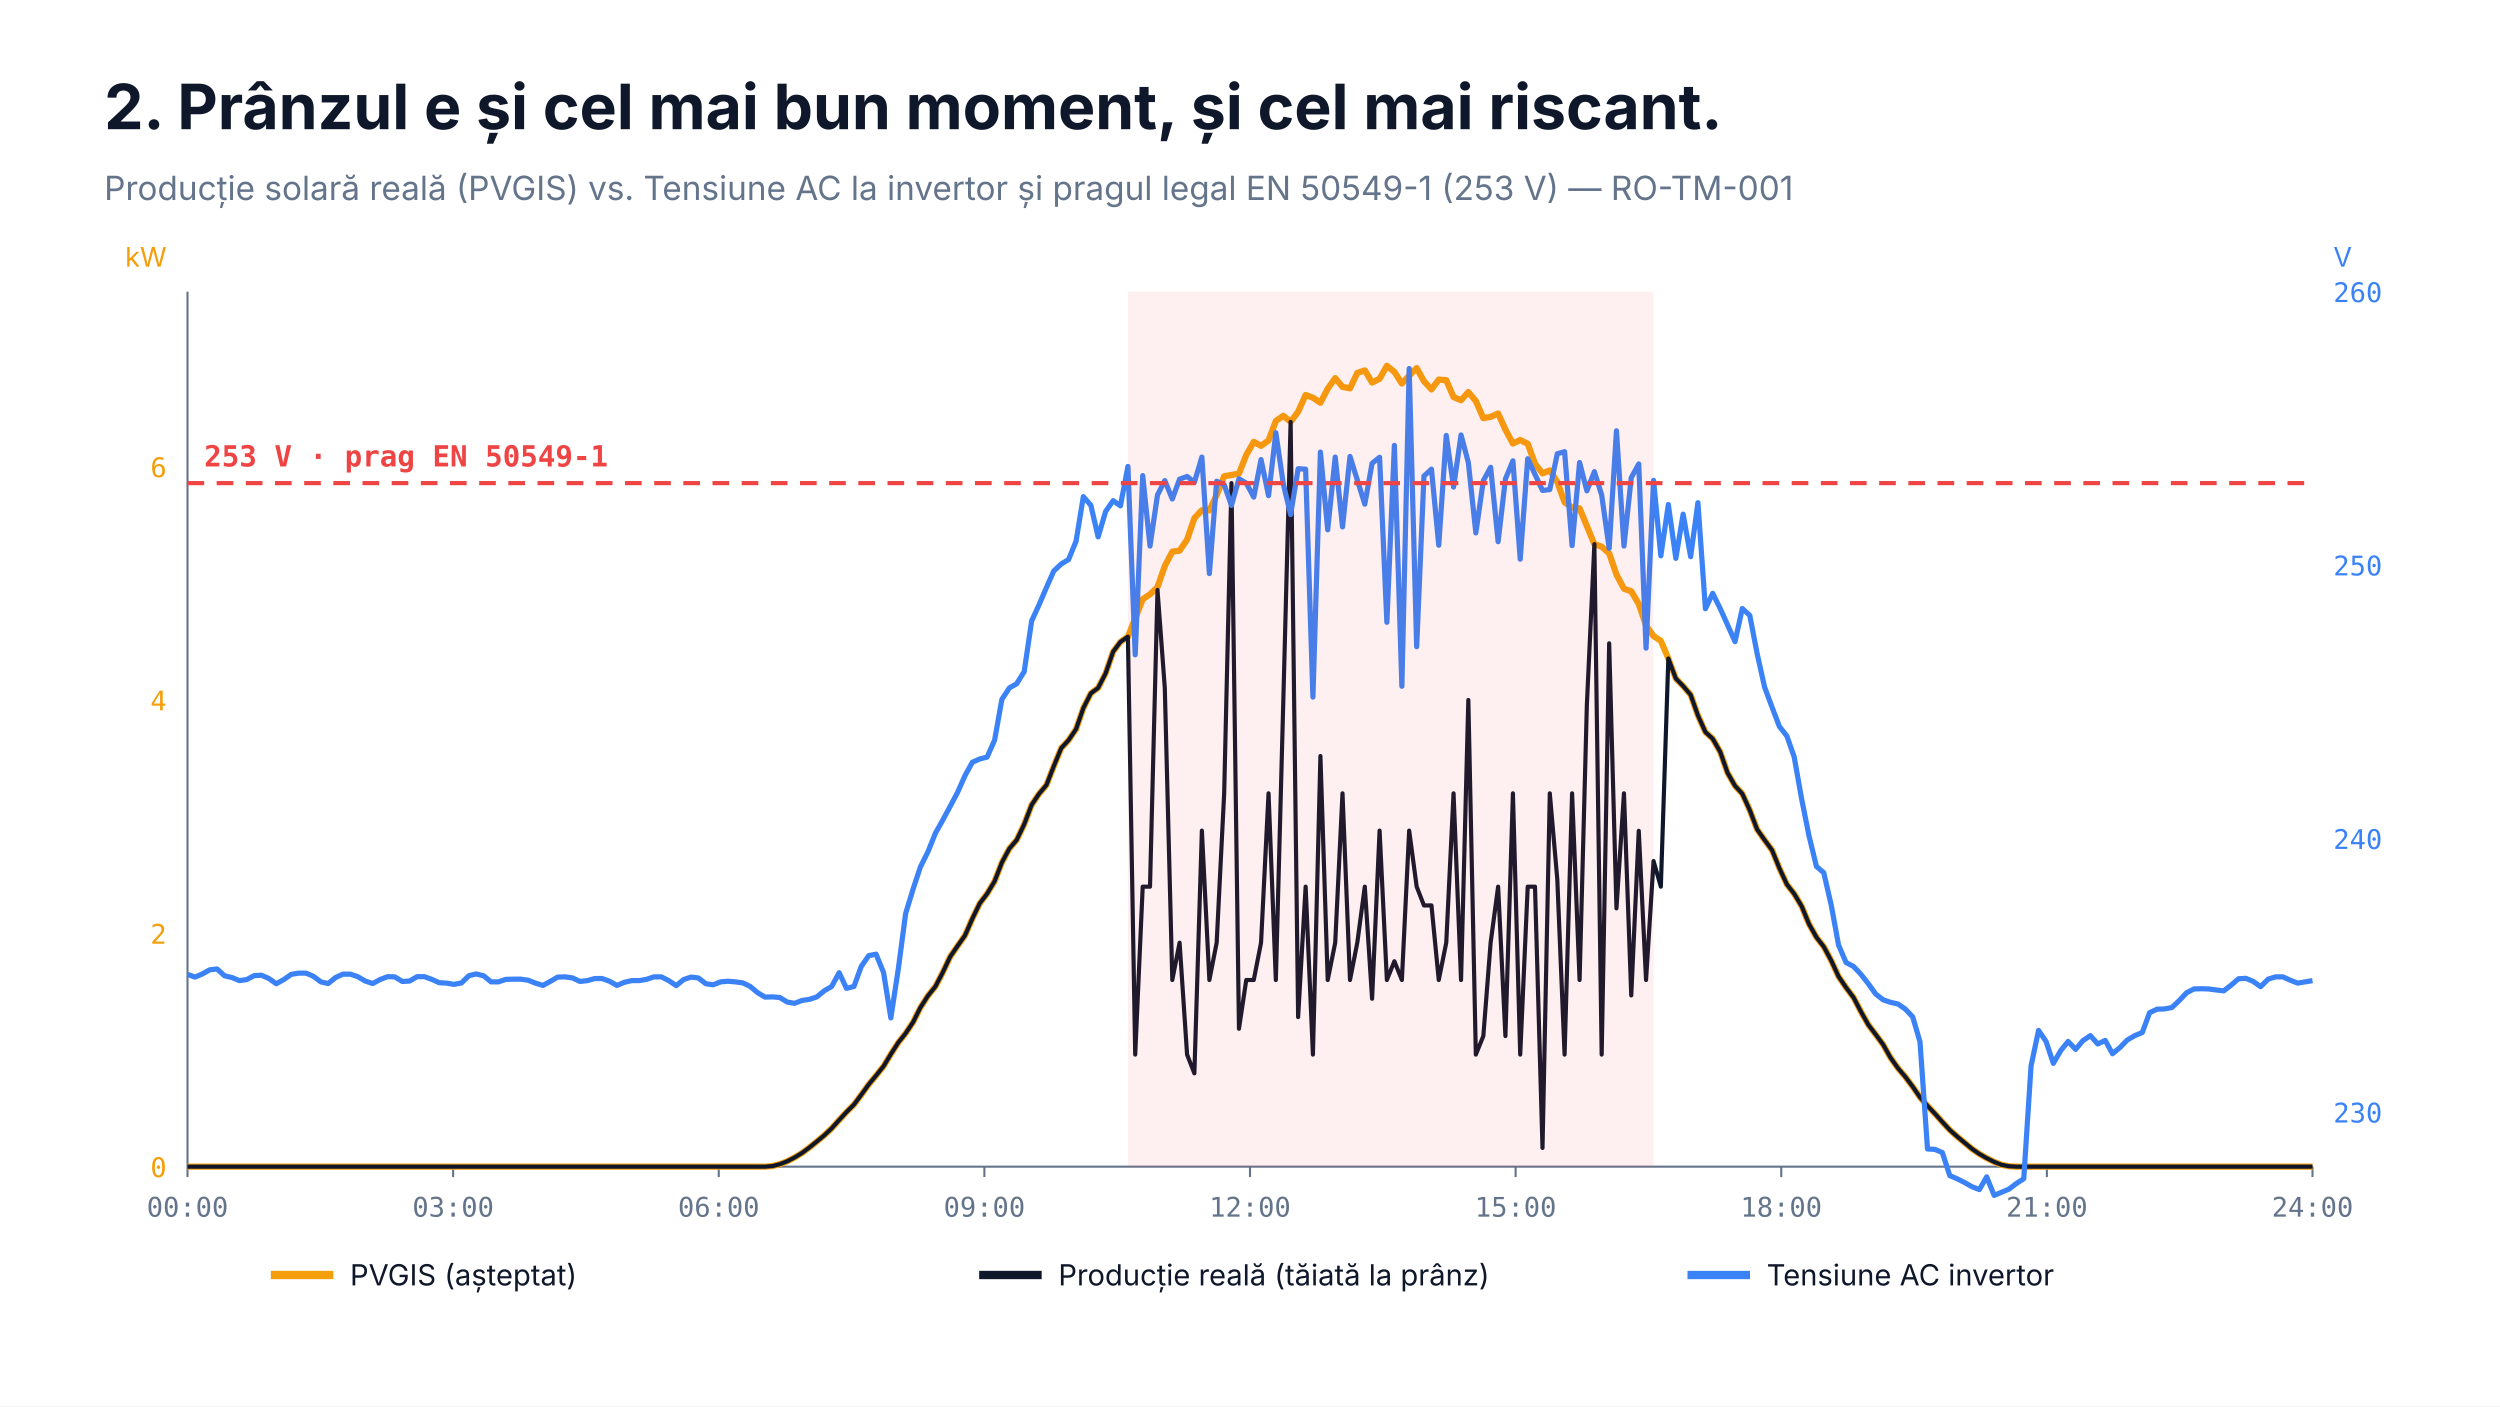
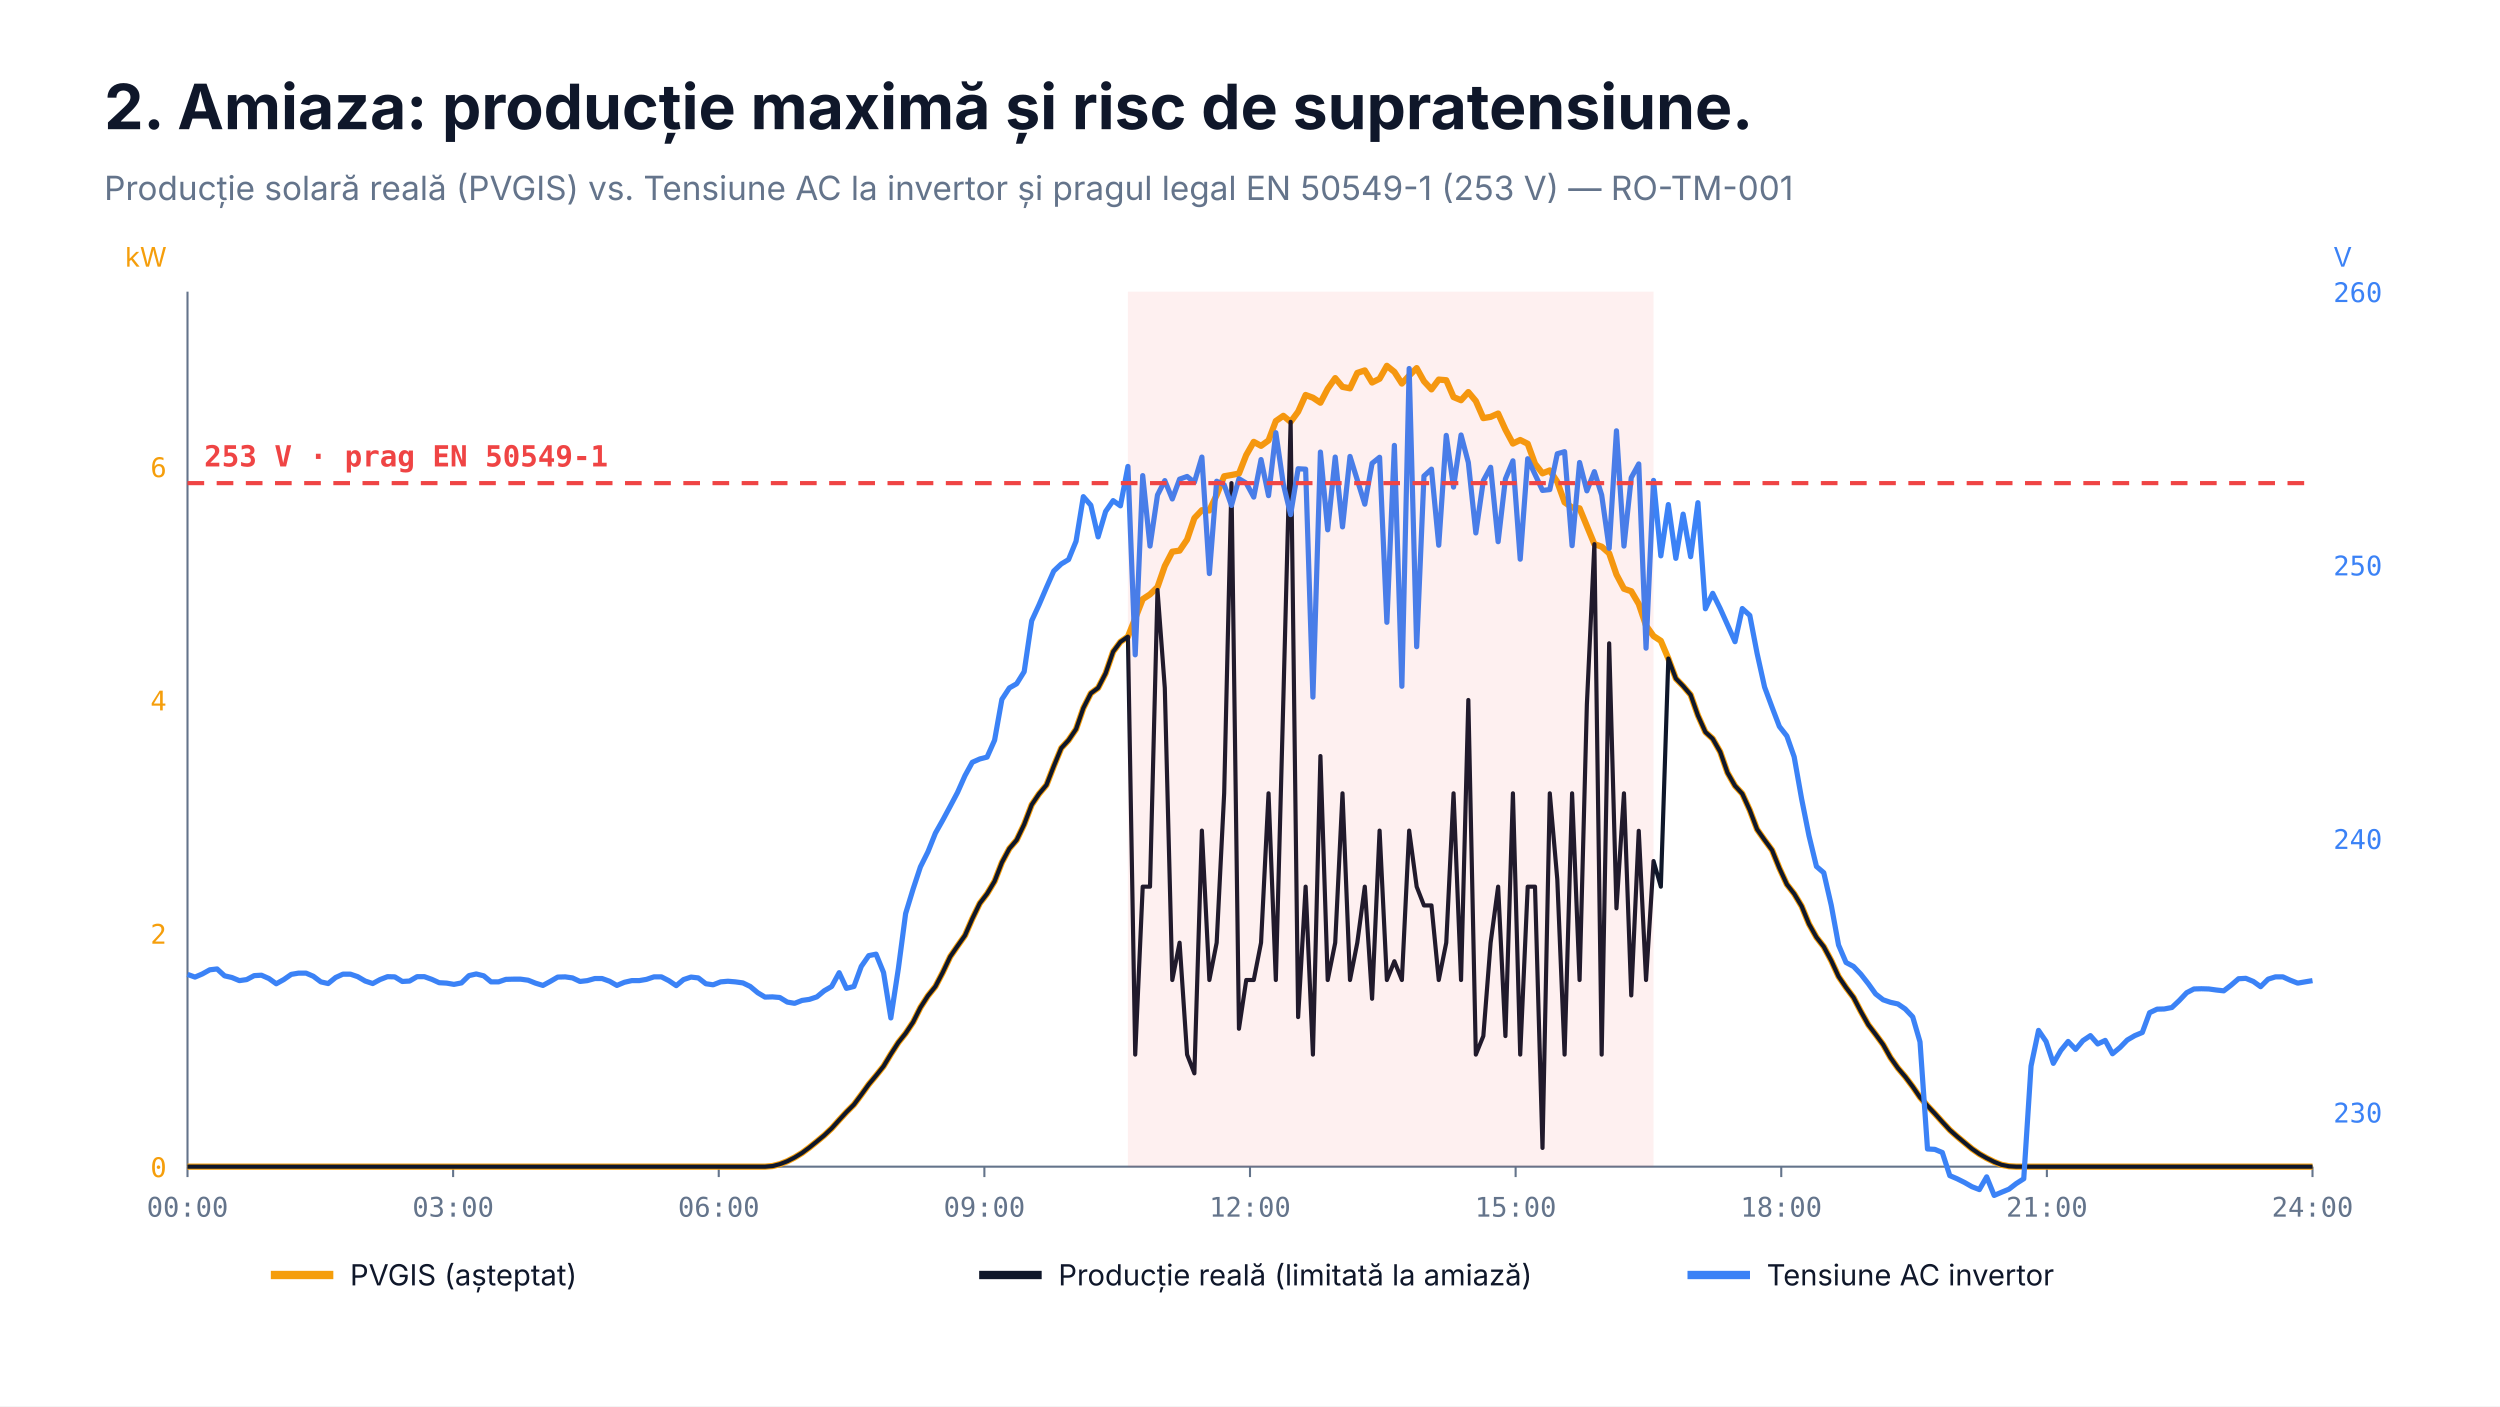
<svg xmlns="http://www.w3.org/2000/svg" width="1200" height="675" viewBox="0 0 1200 675">
  <rect width="1200" height="675" fill="#ffffff" />
-   <text x="50.0" y="62.0" font-family="Inter, Arial, sans-serif" font-size="30" fill="#0f172a" text-anchor="start" font-weight="700">2. Prânzul e și cel mai bun moment, și cel mai riscant.</text>
+   <text x="50.0" y="62.0" font-family="Inter, Arial, sans-serif" font-size="30" fill="#0f172a" text-anchor="start" font-weight="700">2. Amiaza: producție maximă și risc de supratensiune.</text>
  <text x="50.0" y="96.0" font-family="Inter, Arial, sans-serif" font-size="16" fill="#64748b" text-anchor="start" font-weight="400">Producție solară reală (PVGIS) vs. Tensiune AC la invertor și pragul legal EN 50549-1 (253 V) — RO-TM-001</text>
  <line x1="90.0" y1="560.0" x2="1110.0" y2="560.0" stroke="#64748b" stroke-width="1" />
  <line x1="90.0" y1="140.0" x2="90.0" y2="560.0" stroke="#64748b" stroke-width="1" />
  <line x1="90.0" y1="560.0" x2="90.0" y2="565.0" stroke="#64748b" stroke-width="1" />
  <text x="90.0" y="584.0" font-family="'JetBrains Mono', Menlo, monospace" font-size="13" fill="#64748b" text-anchor="middle" font-weight="400">00:00</text>
  <line x1="217.5" y1="560.0" x2="217.5" y2="565.0" stroke="#64748b" stroke-width="1" />
  <text x="217.5" y="584.0" font-family="'JetBrains Mono', Menlo, monospace" font-size="13" fill="#64748b" text-anchor="middle" font-weight="400">03:00</text>
  <line x1="345.0" y1="560.0" x2="345.0" y2="565.0" stroke="#64748b" stroke-width="1" />
  <text x="345.0" y="584.0" font-family="'JetBrains Mono', Menlo, monospace" font-size="13" fill="#64748b" text-anchor="middle" font-weight="400">06:00</text>
  <line x1="472.5" y1="560.0" x2="472.5" y2="565.0" stroke="#64748b" stroke-width="1" />
  <text x="472.5" y="584.0" font-family="'JetBrains Mono', Menlo, monospace" font-size="13" fill="#64748b" text-anchor="middle" font-weight="400">09:00</text>
  <line x1="600.0" y1="560.0" x2="600.0" y2="565.0" stroke="#64748b" stroke-width="1" />
  <text x="600.0" y="584.0" font-family="'JetBrains Mono', Menlo, monospace" font-size="13" fill="#64748b" text-anchor="middle" font-weight="400">12:00</text>
  <line x1="727.5" y1="560.0" x2="727.5" y2="565.0" stroke="#64748b" stroke-width="1" />
  <text x="727.5" y="584.0" font-family="'JetBrains Mono', Menlo, monospace" font-size="13" fill="#64748b" text-anchor="middle" font-weight="400">15:00</text>
  <line x1="855.0" y1="560.0" x2="855.0" y2="565.0" stroke="#64748b" stroke-width="1" />
  <text x="855.0" y="584.0" font-family="'JetBrains Mono', Menlo, monospace" font-size="13" fill="#64748b" text-anchor="middle" font-weight="400">18:00</text>
  <line x1="982.5" y1="560.0" x2="982.5" y2="565.0" stroke="#64748b" stroke-width="1" />
  <text x="982.5" y="584.0" font-family="'JetBrains Mono', Menlo, monospace" font-size="13" fill="#64748b" text-anchor="middle" font-weight="400">21:00</text>
  <line x1="1110.0" y1="560.0" x2="1110.0" y2="565.0" stroke="#64748b" stroke-width="1" />
  <text x="1110.0" y="584.0" font-family="'JetBrains Mono', Menlo, monospace" font-size="13" fill="#64748b" text-anchor="middle" font-weight="400">24:00</text>
  <text x="80.0" y="565.0" font-family="'JetBrains Mono', Menlo, monospace" font-size="13" fill="#f59e0b" text-anchor="end" font-weight="400">0</text>
  <text x="80.0" y="453.0" font-family="'JetBrains Mono', Menlo, monospace" font-size="13" fill="#f59e0b" text-anchor="end" font-weight="400">2</text>
  <text x="80.0" y="341.0" font-family="'JetBrains Mono', Menlo, monospace" font-size="13" fill="#f59e0b" text-anchor="end" font-weight="400">4</text>
  <text x="80.0" y="229.0" font-family="'JetBrains Mono', Menlo, monospace" font-size="13" fill="#f59e0b" text-anchor="end" font-weight="400">6</text>
  <text x="1120.0" y="538.8" font-family="'JetBrains Mono', Menlo, monospace" font-size="13" fill="#3b82f6" text-anchor="start" font-weight="400">230</text>
  <text x="1120.0" y="407.5" font-family="'JetBrains Mono', Menlo, monospace" font-size="13" fill="#3b82f6" text-anchor="start" font-weight="400">240</text>
  <text x="1120.0" y="276.2" font-family="'JetBrains Mono', Menlo, monospace" font-size="13" fill="#3b82f6" text-anchor="start" font-weight="400">250</text>
  <text x="1120.0" y="145.0" font-family="'JetBrains Mono', Menlo, monospace" font-size="13" fill="#3b82f6" text-anchor="start" font-weight="400">260</text>
  <text x="80.0" y="128.0" font-family="Inter, Arial, sans-serif" font-size="13" fill="#f59e0b" text-anchor="end" font-weight="400">kW</text>
  <text x="1120.0" y="128.0" font-family="Inter, Arial, sans-serif" font-size="13" fill="#3b82f6" text-anchor="start" font-weight="400">V</text>
  <polyline points="90.0,560.0 93.6,560.0 97.1,560.0 100.7,560.0 104.2,560.0 107.8,560.0 111.3,560.0 114.9,560.0 118.4,560.0 122.0,560.0 125.5,560.0 129.1,560.0 132.6,560.0 136.2,560.0 139.8,560.0 143.3,560.0 146.9,560.0 150.4,560.0 154.0,560.0 157.5,560.0 161.1,560.0 164.6,560.0 168.2,560.0 171.7,560.0 175.3,560.0 178.9,560.0 182.4,560.0 186.0,560.0 189.5,560.0 193.1,560.0 196.6,560.0 200.2,560.0 203.7,560.0 207.3,560.0 210.8,560.0 214.4,560.0 217.9,560.0 221.5,560.0 225.1,560.0 228.6,560.0 232.2,560.0 235.7,560.0 239.3,560.0 242.8,560.0 246.4,560.0 249.9,560.0 253.5,560.0 257.0,560.0 260.6,560.0 264.1,560.0 267.7,560.0 271.3,560.0 274.8,560.0 278.4,560.0 281.9,560.0 285.5,560.0 289.0,560.0 292.6,560.0 296.1,560.0 299.7,560.0 303.2,560.0 306.8,560.0 310.3,560.0 313.9,560.0 317.5,560.0 321.0,560.0 324.6,560.0 328.1,560.0 331.7,560.0 335.2,560.0 338.8,560.0 342.3,560.0 345.9,560.0 349.4,560.0 353.0,560.0 356.6,560.0 360.1,560.0 363.7,560.0 367.2,560.0 370.8,559.7 374.3,558.8 377.9,557.4 381.4,555.6 385.0,553.4 388.5,550.8 392.1,547.9 395.6,545.0 399.2,541.6 402.8,537.6 406.3,533.8 409.9,530.2 413.4,525.5 417.0,520.5 420.5,516.3 424.1,511.8 427.6,506.0 431.2,500.4 434.7,496.0 438.3,490.6 441.8,483.6 445.4,478.0 449.0,473.5 452.5,466.8 456.1,459.2 459.6,454.1 463.2,449.0 466.7,441.0 470.3,433.6 473.8,429.0 477.4,423.0 480.9,414.0 484.5,407.3 488.0,403.2 491.6,395.7 495.2,386.3 498.7,381.1 502.3,376.8 505.8,367.8 509.4,359.1 512.9,355.3 516.5,350.0 520.0,339.9 523.6,332.8 527.1,330.2 530.7,323.2 534.3,312.8 537.8,308.1 541.4,305.6 544.9,296.8 548.5,287.6 552.0,285.3 555.6,281.8 559.1,271.7 562.7,264.8 566.2,264.3 569.8,259.0 573.3,248.7 576.9,244.9 580.5,245.0 584.0,237.6 587.6,228.6 591.1,228.0 594.7,227.3 598.2,218.4 601.8,212.1 605.3,214.0 608.9,211.4 612.4,202.1 616.0,199.6 619.5,202.5 623.1,197.6 626.7,189.6 630.2,190.9 633.8,193.3 637.3,186.6 640.9,181.5 644.4,185.7 648.0,186.4 651.5,179.0 655.1,177.8 658.6,183.6 662.2,181.8 665.7,175.6 669.3,178.5 672.9,184.1 676.4,180.3 680.0,176.7 683.5,183.0 687.1,186.9 690.6,182.2 694.2,182.5 697.7,190.6 701.3,192.1 704.8,188.2 708.4,192.5 712.0,200.7 715.5,200.1 719.1,198.5 722.6,206.2 726.2,212.9 729.7,211.2 733.3,213.0 736.8,222.6 740.4,227.2 743.9,225.8 747.5,231.3 751.0,241.1 754.6,243.6 758.2,244.0 761.7,252.5 765.3,261.2 768.8,262.4 772.4,265.6 775.9,275.8 779.5,282.6 783.0,283.8 786.6,289.9 790.1,300.3 793.7,305.3 797.2,307.6 800.8,316.1 804.4,325.7 807.9,329.3 811.5,333.5 815.0,343.4 818.6,351.4 822.1,354.6 825.7,360.9 829.2,370.9 832.8,377.2 836.3,381.0 839.9,388.9 843.4,398.1 847.0,403.2 850.6,408.1 854.1,416.7 857.7,424.5 861.2,429.0 864.8,435.0 868.3,443.5 871.9,449.9 875.4,454.4 879.0,461.1 882.5,468.7 886.1,474.0 889.7,478.8 893.2,485.5 896.8,491.9 900.3,496.5 903.9,501.4 907.4,507.6 911.0,512.7 914.5,516.8 918.1,521.6 921.6,526.7 925.2,530.8 928.7,534.5 932.3,538.5 935.9,542.4 939.4,545.5 943.0,548.5 946.5,551.4 950.1,553.9 953.6,555.9 957.2,557.7 960.7,559.1 964.3,559.8 967.8,560.0 971.4,560.0 974.9,560.0 978.5,560.0 982.1,560.0 985.6,560.0 989.2,560.0 992.7,560.0 996.3,560.0 999.8,560.0 1003.4,560.0 1006.9,560.0 1010.5,560.0 1014.0,560.0 1017.6,560.0 1021.1,560.0 1024.7,560.0 1028.3,560.0 1031.8,560.0 1035.4,560.0 1038.9,560.0 1042.5,560.0 1046.0,560.0 1049.6,560.0 1053.1,560.0 1056.7,560.0 1060.2,560.0 1063.8,560.0 1067.4,560.0 1070.9,560.0 1074.5,560.0 1078.0,560.0 1081.6,560.0 1085.1,560.0 1088.7,560.0 1092.2,560.0 1095.8,560.0 1099.3,560.0 1102.9,560.0 1106.4,560.0 1110.0,560.0" fill="none" stroke="#f59e0b" stroke-width="3" stroke-linejoin="round" />
  <polyline points="90.0,560.0 93.6,560.0 97.1,560.0 100.7,560.0 104.2,560.0 107.8,560.0 111.3,560.0 114.9,560.0 118.4,560.0 122.0,560.0 125.5,560.0 129.1,560.0 132.6,560.0 136.2,560.0 139.8,560.0 143.3,560.0 146.9,560.0 150.4,560.0 154.0,560.0 157.5,560.0 161.1,560.0 164.6,560.0 168.2,560.0 171.7,560.0 175.3,560.0 178.9,560.0 182.4,560.0 186.0,560.0 189.5,560.0 193.1,560.0 196.6,560.0 200.2,560.0 203.7,560.0 207.3,560.0 210.8,560.0 214.4,560.0 217.9,560.0 221.5,560.0 225.1,560.0 228.6,560.0 232.2,560.0 235.7,560.0 239.3,560.0 242.8,560.0 246.4,560.0 249.9,560.0 253.5,560.0 257.0,560.0 260.6,560.0 264.1,560.0 267.7,560.0 271.3,560.0 274.8,560.0 278.4,560.0 281.9,560.0 285.5,560.0 289.0,560.0 292.6,560.0 296.1,560.0 299.7,560.0 303.2,560.0 306.8,560.0 310.3,560.0 313.9,560.0 317.5,560.0 321.0,560.0 324.6,560.0 328.1,560.0 331.7,560.0 335.2,560.0 338.8,560.0 342.3,560.0 345.9,560.0 349.4,560.0 353.0,560.0 356.6,560.0 360.1,560.0 363.7,560.0 367.2,560.0 370.8,559.7 374.3,558.8 377.9,557.4 381.4,555.6 385.0,553.4 388.5,550.8 392.1,547.9 395.6,545.0 399.2,541.6 402.8,537.6 406.3,533.8 409.9,530.2 413.4,525.5 417.0,520.5 420.5,516.3 424.1,511.8 427.6,506.0 431.2,500.4 434.7,496.0 438.3,490.6 441.8,483.6 445.4,478.0 449.0,473.5 452.5,466.8 456.1,459.2 459.6,454.1 463.2,449.0 466.7,441.0 470.3,433.6 473.8,429.0 477.4,423.0 480.9,414.0 484.5,407.3 488.0,403.2 491.6,395.7 495.2,386.3 498.7,381.1 502.3,376.8 505.8,367.8 509.4,359.1 512.9,355.3 516.5,350.0 520.0,339.9 523.6,332.8 527.1,330.2 530.7,323.2 534.3,312.8 537.8,308.1 541.4,305.6 544.9,506.2 548.5,425.6 552.0,425.6 555.6,283.2 559.1,330.2 562.7,470.4 566.2,452.5 569.8,506.2 573.3,515.2 576.9,398.7 580.5,470.4 584.0,452.5 587.6,380.8 591.1,231.9 594.7,493.8 598.2,470.4 601.8,470.4 605.3,452.5 608.9,380.8 612.4,470.4 616.0,336.0 619.5,202.5 623.1,488.2 626.7,425.6 630.2,506.2 633.8,362.9 637.3,470.4 640.9,452.5 644.4,380.8 648.0,470.4 651.5,452.5 655.1,425.6 658.6,479.4 662.2,398.7 665.7,470.4 669.3,461.4 672.9,470.4 676.4,398.7 680.0,425.6 683.5,434.6 687.1,434.6 690.6,470.4 694.2,452.5 697.7,380.8 701.3,470.4 704.8,336.0 708.4,506.2 712.0,497.3 715.5,452.5 719.1,425.6 722.6,497.3 726.2,380.8 729.7,506.2 733.3,425.6 736.8,425.6 740.4,551.0 743.9,380.8 747.5,422.1 751.0,506.2 754.6,380.8 758.2,470.4 761.7,338.1 765.3,261.2 768.8,506.2 772.4,308.8 775.9,436.0 779.5,380.8 783.0,477.8 786.6,398.8 790.1,470.4 793.7,413.3 797.2,425.6 800.8,316.1 804.4,325.7 807.9,329.3 811.5,333.5 815.0,343.4 818.6,351.4 822.1,354.6 825.7,360.9 829.2,370.9 832.8,377.2 836.3,381.0 839.9,388.9 843.4,398.1 847.0,403.2 850.6,408.1 854.1,416.7 857.7,424.5 861.2,429.0 864.8,435.0 868.3,443.5 871.9,449.9 875.4,454.4 879.0,461.1 882.5,468.7 886.1,474.0 889.7,478.8 893.2,485.5 896.8,491.9 900.3,496.5 903.9,501.4 907.4,507.6 911.0,512.7 914.5,516.8 918.1,521.6 921.6,526.7 925.2,530.8 928.7,534.5 932.3,538.5 935.9,542.4 939.4,545.5 943.0,548.5 946.5,551.4 950.1,553.9 953.6,555.9 957.2,557.7 960.7,559.1 964.3,559.8 967.8,560.0 971.4,560.0 974.9,560.0 978.5,560.0 982.1,560.0 985.6,560.0 989.2,560.0 992.7,560.0 996.3,560.0 999.8,560.0 1003.4,560.0 1006.9,560.0 1010.5,560.0 1014.0,560.0 1017.6,560.0 1021.1,560.0 1024.7,560.0 1028.3,560.0 1031.8,560.0 1035.4,560.0 1038.9,560.0 1042.5,560.0 1046.0,560.0 1049.6,560.0 1053.1,560.0 1056.7,560.0 1060.2,560.0 1063.8,560.0 1067.4,560.0 1070.9,560.0 1074.5,560.0 1078.0,560.0 1081.6,560.0 1085.1,560.0 1088.7,560.0 1092.2,560.0 1095.8,560.0 1099.3,560.0 1102.9,560.0 1106.4,560.0 1110.0,560.0" fill="none" stroke="#0f172a" stroke-width="2" stroke-linejoin="round" />
  <polyline points="90.0,467.7 93.6,469.0 97.1,467.5 100.7,465.5 104.2,465.1 107.8,468.4 111.3,469.2 114.9,470.7 118.4,470.2 122.0,468.3 125.5,468.1 129.1,469.7 132.6,472.2 136.2,470.2 139.8,467.7 143.3,467.1 146.9,467.1 150.4,468.6 154.0,471.3 157.5,472.1 161.1,469.2 164.6,467.6 168.2,467.6 171.7,468.8 175.3,470.9 178.9,472.1 182.4,470.2 186.0,468.8 189.5,468.9 193.1,471.1 196.6,470.9 200.2,468.8 203.7,468.8 207.3,470.1 210.8,471.7 214.4,471.9 217.9,472.5 221.5,471.8 225.1,468.3 228.6,467.5 232.2,468.4 235.7,471.3 239.3,471.3 242.8,470.1 246.4,470.0 249.9,470.0 253.5,470.5 257.0,471.9 260.6,473.0 264.1,471.1 267.7,469.0 271.3,468.9 274.8,469.4 278.4,471.1 281.9,470.7 285.5,469.7 289.0,469.7 292.6,471.0 296.1,473.0 299.7,471.5 303.2,470.7 306.8,470.7 310.3,470.1 313.9,468.9 317.5,468.9 321.0,470.7 324.6,473.1 328.1,470.2 331.7,469.0 335.2,469.4 338.8,472.2 342.3,472.7 345.9,471.3 349.4,471.0 353.0,471.3 356.6,471.8 360.1,473.5 363.7,476.5 367.2,478.6 370.8,478.5 374.3,478.8 377.9,481.0 381.4,481.6 385.0,480.2 388.5,479.7 392.1,478.5 395.6,475.6 399.2,473.5 402.8,466.9 406.3,474.4 409.9,473.5 413.4,463.9 417.0,458.7 420.5,458.0 424.1,466.8 427.6,488.6 431.2,465.0 434.7,438.5 438.3,426.7 441.8,416.1 445.4,408.9 449.0,399.9 452.5,393.7 456.1,387.0 459.6,380.4 463.2,372.3 466.7,365.9 470.3,364.3 473.8,363.4 477.4,355.3 480.9,335.7 484.5,330.2 488.0,328.2 491.6,322.4 495.2,298.0 498.7,290.4 502.3,282.0 505.8,274.1 509.4,270.7 512.9,268.6 516.5,259.8 520.0,238.4 523.6,242.5 527.1,257.7 530.7,245.5 534.3,240.3 537.8,242.8 541.4,223.9 544.9,314.3 548.5,228.3 552.0,262.1 555.6,237.6 559.1,230.7 562.7,239.5 566.2,230.0 569.8,228.7 573.3,231.5 576.9,219.4 580.5,275.3 584.0,231.0 587.6,232.7 591.1,242.6 594.7,229.8 598.2,231.9 601.8,238.6 605.3,220.6 608.9,237.9 612.4,207.7 616.0,232.4 619.5,247.0 623.1,225.0 626.7,225.2 630.2,334.6 633.8,217.0 637.3,254.3 640.9,219.4 644.4,252.9 648.0,219.1 651.5,230.4 655.1,242.0 658.6,222.4 662.2,219.5 665.7,298.7 669.3,213.8 672.9,329.4 676.4,176.9 680.0,310.4 683.5,228.5 687.1,225.2 690.6,261.7 694.2,209.0 697.7,233.8 701.3,208.8 704.8,222.0 708.4,255.8 712.0,230.7 715.5,224.3 719.1,260.0 722.6,229.9 726.2,221.2 729.7,268.4 733.3,220.2 736.8,227.7 740.4,235.4 743.9,235.0 747.5,217.8 751.0,216.8 754.6,261.9 758.2,222.0 761.7,235.6 765.3,226.4 768.8,237.6 772.4,263.2 775.9,206.8 779.5,262.1 783.0,229.3 786.6,222.7 790.1,311.1 793.7,230.6 797.2,266.8 800.8,242.2 804.4,268.0 807.9,246.8 811.5,267.2 815.0,241.3 818.6,292.2 822.1,284.8 825.7,292.1 829.2,299.9 832.8,308.0 836.3,292.1 839.9,295.4 843.4,313.6 847.0,329.8 850.6,339.5 854.1,348.7 857.7,353.3 861.2,363.3 864.8,383.6 868.3,401.1 871.9,415.9 875.4,418.9 879.0,434.5 882.5,453.6 886.1,462.0 889.7,463.9 893.2,467.6 896.8,472.2 900.3,477.1 903.9,479.9 907.4,481.1 911.0,481.9 914.5,484.3 918.1,488.1 921.6,500.1 925.2,551.5 928.7,551.7 932.3,553.2 935.9,564.3 939.4,565.8 943.0,567.6 946.5,569.6 950.1,571.0 953.6,564.9 957.2,573.8 960.7,572.3 964.3,570.8 967.8,568.1 971.4,565.8 974.9,511.7 978.5,494.6 982.1,499.9 985.6,510.4 989.2,504.2 992.7,499.9 996.3,503.7 999.8,499.5 1003.4,497.1 1006.9,501.1 1010.5,499.4 1014.0,505.8 1017.6,502.8 1021.1,499.2 1024.7,497.1 1028.3,495.6 1031.8,486.1 1035.4,484.4 1038.9,484.3 1042.5,483.6 1046.0,480.3 1049.6,476.5 1053.1,474.7 1056.7,474.6 1060.2,474.7 1063.8,475.2 1067.4,475.6 1070.9,472.9 1074.5,469.8 1078.0,469.6 1081.6,471.1 1085.1,473.6 1088.7,470.0 1092.2,468.9 1095.8,468.9 1099.3,470.5 1102.9,471.9 1106.4,471.3 1110.0,470.7" fill="none" stroke="#3b82f6" stroke-width="2.5" stroke-linejoin="round" />
  <line x1="90.0" y1="231.9" x2="1110.0" y2="231.9" stroke="#ef4444" stroke-width="2" stroke-dasharray="8 6" />
  <text x="98.0" y="223.9" font-family="'JetBrains Mono', Menlo, monospace" font-size="14" fill="#ef4444" text-anchor="start" font-weight="700">253 V · prag EN 50549-1</text>
  <rect x="541.4" y="140.0" width="252.3" height="420.0" rx="0" fill="#ef4444" fill-opacity="0.08" />
  <line x1="130.0" y1="612.0" x2="160.0" y2="612.0" stroke="#f59e0b" stroke-width="4" />
  <text x="168.0" y="617.0" font-family="Inter, Arial, sans-serif" font-size="14" fill="#0f172a" text-anchor="start" font-weight="400">PVGIS (așteptat)</text>
  <line x1="470.0" y1="612.0" x2="500.0" y2="612.0" stroke="#0f172a" stroke-width="4" />
-   <text x="508.0" y="617.0" font-family="Inter, Arial, sans-serif" font-size="14" fill="#0f172a" text-anchor="start" font-weight="400">Producție reală (tăiată la prânz)</text>
+   <text x="508.0" y="617.0" font-family="Inter, Arial, sans-serif" font-size="14" fill="#0f172a" text-anchor="start" font-weight="400">Producție reală (limitată la amiază)</text>
  <line x1="810.0" y1="612.0" x2="840.0" y2="612.0" stroke="#3b82f6" stroke-width="4" />
  <text x="848.0" y="617.0" font-family="Inter, Arial, sans-serif" font-size="14" fill="#0f172a" text-anchor="start" font-weight="400">Tensiune AC invertor</text>
</svg>
